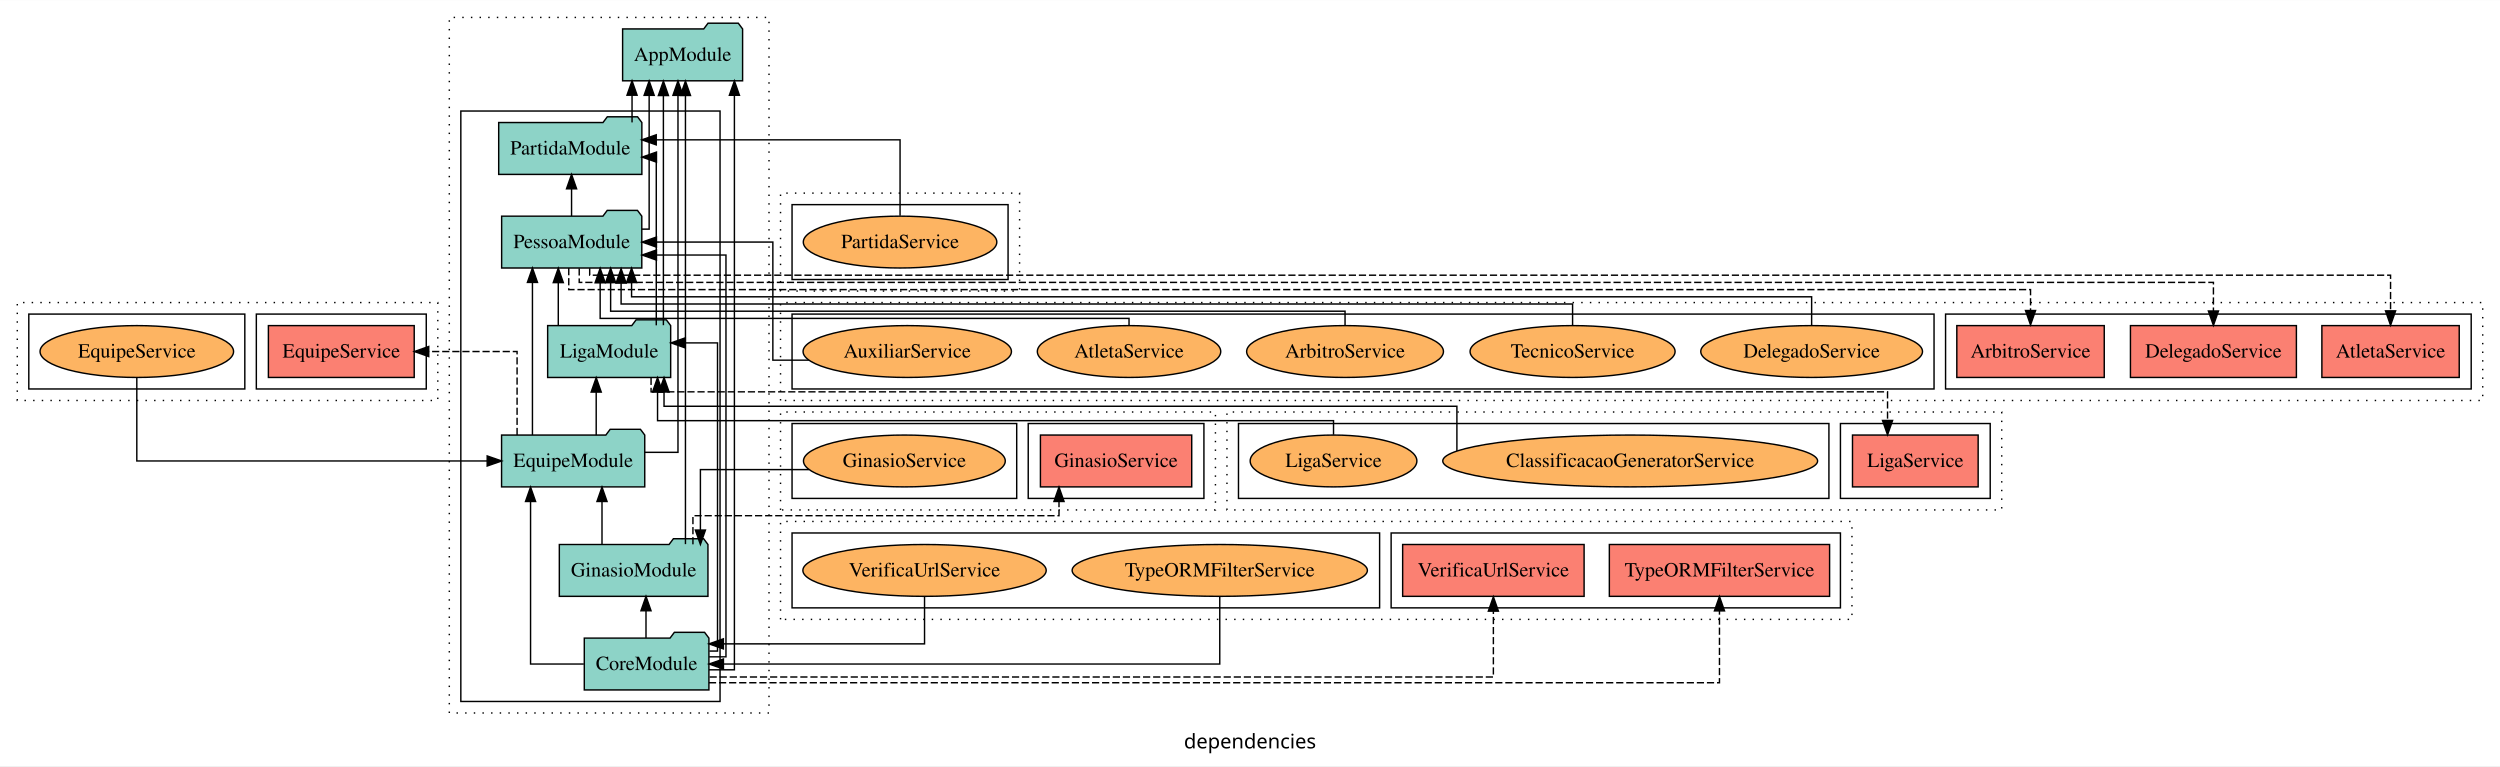
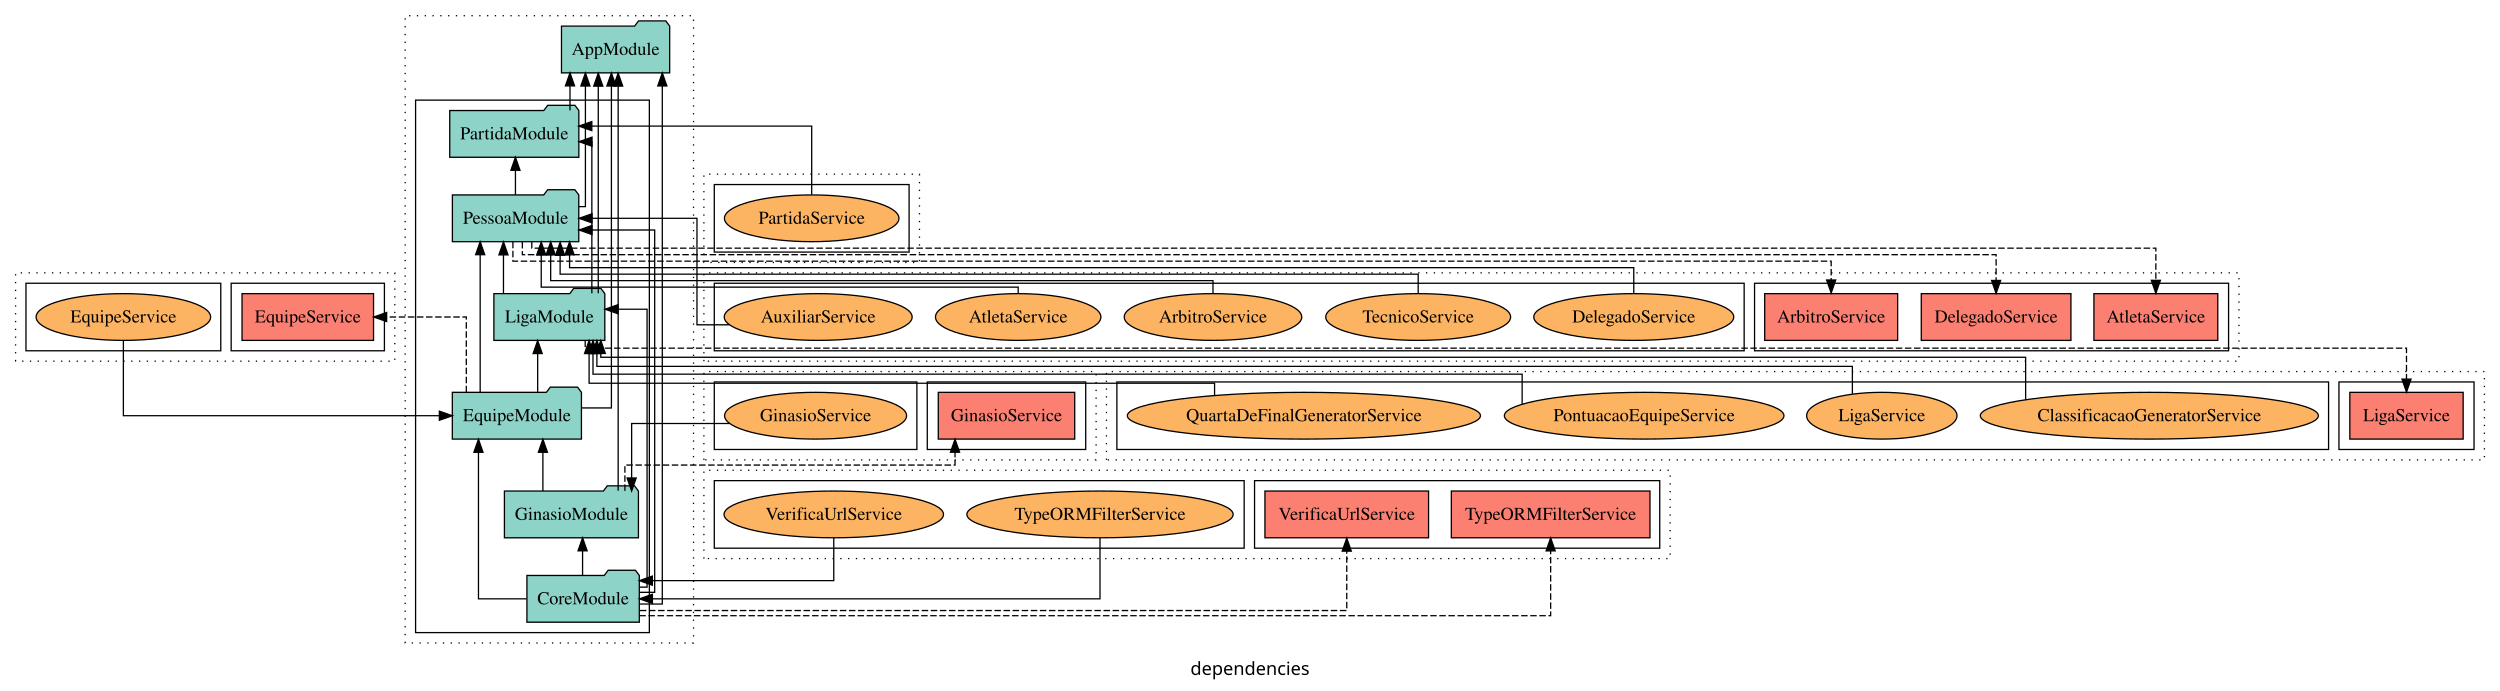
- <svg xmlns="http://www.w3.org/2000/svg" width="1736pt" height="532pt" viewBox="0.00 0.00 1736.00 531.80">
+ <svg xmlns="http://www.w3.org/2000/svg" width="1925pt" height="532pt" viewBox="0.00 0.00 1925.00 531.80">
  <g id="graph0" class="graph" transform="scale(1 1) rotate(0) translate(4 527.8)">
-     <polygon fill="white" stroke="transparent" points="-4,4 -4,-527.8 1732,-527.8 1732,4 -4,4" />
-     <text text-anchor="middle" x="864" y="-8.2" font-family="sans-serif" font-size="14.00">dependencies</text>
+     <polygon fill="white" stroke="transparent" points="-4,4 -4,-527.8 1921,-527.8 1921,4 -4,4" />
+     <text text-anchor="middle" x="958.5" y="-8.2" font-family="sans-serif" font-size="14.00">dependencies</text>
    <g id="clust1" class="cluster">
      <polygon fill="none" stroke="black" stroke-dasharray="1,5" points="308,-32.8 308,-515.8 530,-515.8 530,-32.8 308,-32.8" />
    </g>
    <g id="clust3" class="cluster">
      <polygon fill="none" stroke="black" points="316,-40.8 316,-450.8 496,-450.8 496,-40.8 316,-40.8" />
    </g>
    <g id="clust7" class="cluster">
      <polygon fill="none" stroke="black" stroke-dasharray="1,5" points="538,-97.8 538,-165.8 1282,-165.8 1282,-97.8 538,-97.8" />
    </g>
    <g id="clust10" class="cluster">
      <polygon fill="none" stroke="black" points="962,-105.8 962,-157.8 1274,-157.8 1274,-105.8 962,-105.8" />
    </g>
    <g id="clust12" class="cluster">
      <polygon fill="none" stroke="black" points="546,-105.8 546,-157.8 954,-157.8 954,-105.8 546,-105.8" />
    </g>
    <g id="clust13" class="cluster">
      <polygon fill="none" stroke="black" stroke-dasharray="1,5" points="8,-249.8 8,-317.8 300,-317.8 300,-249.8 8,-249.8" />
    </g>
    <g id="clust16" class="cluster">
      <polygon fill="none" stroke="black" points="174,-257.8 174,-309.8 292,-309.8 292,-257.8 174,-257.8" />
    </g>
    <g id="clust18" class="cluster">
      <polygon fill="none" stroke="black" points="16,-257.8 16,-309.8 166,-309.8 166,-257.8 16,-257.8" />
    </g>
    <g id="clust19" class="cluster">
      <polygon fill="none" stroke="black" stroke-dasharray="1,5" points="538,-173.8 538,-241.8 840,-241.8 840,-173.8 538,-173.8" />
    </g>
    <g id="clust22" class="cluster">
      <polygon fill="none" stroke="black" points="710,-181.8 710,-233.8 832,-233.8 832,-181.8 710,-181.8" />
    </g>
    <g id="clust24" class="cluster">
      <polygon fill="none" stroke="black" points="546,-181.8 546,-233.8 702,-233.8 702,-181.8 546,-181.8" />
    </g>
    <g id="clust25" class="cluster">
-       <polygon fill="none" stroke="black" stroke-dasharray="1,5" points="848,-173.8 848,-241.8 1386,-241.8 1386,-173.8 848,-173.8" />
+       <polygon fill="none" stroke="black" stroke-dasharray="1,5" points="848,-173.8 848,-241.8 1909,-241.8 1909,-173.8 848,-173.8" />
    </g>
    <g id="clust28" class="cluster">
-       <polygon fill="none" stroke="black" points="1274,-181.8 1274,-233.8 1378,-233.8 1378,-181.8 1274,-181.8" />
+       <polygon fill="none" stroke="black" points="1797,-181.8 1797,-233.8 1901,-233.8 1901,-181.8 1797,-181.8" />
    </g>
    <g id="clust30" class="cluster">
-       <polygon fill="none" stroke="black" points="856,-181.8 856,-233.8 1266,-233.8 1266,-181.8 856,-181.8" />
+       <polygon fill="none" stroke="black" points="856,-181.8 856,-233.8 1789,-233.8 1789,-181.8 856,-181.8" />
    </g>
    <g id="clust31" class="cluster">
      <polygon fill="none" stroke="black" stroke-dasharray="1,5" points="538,-325.8 538,-393.8 704,-393.8 704,-325.8 538,-325.8" />
    </g>
    <g id="clust36" class="cluster">
      <polygon fill="none" stroke="black" points="546,-333.8 546,-385.8 696,-385.8 696,-333.8 546,-333.8" />
    </g>
    <g id="clust37" class="cluster">
      <polygon fill="none" stroke="black" stroke-dasharray="1,5" points="538,-249.8 538,-317.8 1720,-317.8 1720,-249.8 538,-249.8" />
    </g>
    <g id="clust40" class="cluster">
      <polygon fill="none" stroke="black" points="1347,-257.8 1347,-309.8 1712,-309.8 1712,-257.8 1347,-257.8" />
    </g>
    <g id="clust42" class="cluster">
      <polygon fill="none" stroke="black" points="546,-257.8 546,-309.8 1339,-309.8 1339,-257.8 546,-257.8" />
    </g>
    <g id="node1" class="node">
      <polygon fill="#8dd3c7" stroke="black" points="488.27,-84.8 485.27,-88.8 464.27,-88.8 461.27,-84.8 401.73,-84.8 401.73,-48.8 488.27,-48.8 488.27,-84.8" />
      <text text-anchor="middle" x="445" y="-62.6" font-family="Times,serif" font-size="14.00">CoreModule</text>
    </g>
    <g id="node2" class="node">
      <polygon fill="#8dd3c7" stroke="black" points="443.71,-225.8 440.71,-229.8 419.71,-229.8 416.71,-225.8 344.29,-225.8 344.29,-189.8 443.71,-189.8 443.71,-225.8" />
      <text text-anchor="middle" x="394" y="-203.6" font-family="Times,serif" font-size="14.00">EquipeModule</text>
    </g>
    <g id="edge11" class="edge">
      <path fill="none" stroke="black" d="M401.41,-66.8C382.42,-66.8 364.42,-66.8 364.42,-66.8 364.42,-66.8 364.42,-179.66 364.42,-179.66" />
      <polygon fill="black" stroke="black" points="360.92,-179.66 364.42,-189.66 367.92,-179.66 360.92,-179.66" />
    </g>
    <g id="node3" class="node">
      <polygon fill="#8dd3c7" stroke="black" points="487.6,-149.8 484.6,-153.8 463.6,-153.8 460.6,-149.8 384.4,-149.8 384.4,-113.8 487.6,-113.8 487.6,-149.8" />
      <text text-anchor="middle" x="436" y="-127.6" font-family="Times,serif" font-size="14.00">GinasioModule</text>
    </g>
    <g id="edge15" class="edge">
      <path fill="none" stroke="black" d="M444.58,-84.91C444.58,-84.91 444.58,-103.79 444.58,-103.79" />
      <polygon fill="black" stroke="black" points="441.08,-103.79 444.58,-113.79 448.08,-103.79 441.08,-103.79" />
    </g>
    <g id="node4" class="node">
      <polygon fill="#8dd3c7" stroke="black" points="461.71,-301.8 458.71,-305.8 437.71,-305.8 434.71,-301.8 376.29,-301.8 376.29,-265.8 461.71,-265.8 461.71,-301.8" />
      <text text-anchor="middle" x="419" y="-279.6" font-family="Times,serif" font-size="14.00">LigaModule</text>
    </g>
    <g id="edge18" class="edge">
      <path fill="none" stroke="black" d="M488.6,-75.8C492.05,-75.8 494.24,-75.8 494.24,-75.8 494.24,-75.8 494.24,-289.8 494.24,-289.8 494.24,-289.8 471.9,-289.8 471.9,-289.8" />
      <polygon fill="black" stroke="black" points="471.9,-286.3 461.9,-289.8 471.9,-293.3 471.9,-286.3" />
    </g>
    <g id="node6" class="node">
      <polygon fill="#8dd3c7" stroke="black" points="441.66,-377.8 438.66,-381.8 417.66,-381.8 414.66,-377.8 344.34,-377.8 344.34,-341.8 441.66,-341.8 441.66,-377.8" />
      <text text-anchor="middle" x="393" y="-355.6" font-family="Times,serif" font-size="14.00">PessoaModule</text>
    </g>
-     <g id="edge26" class="edge">
+     <g id="edge28" class="edge">
      <path fill="none" stroke="black" d="M488.42,-71.8C495.25,-71.8 500.11,-71.8 500.11,-71.8 500.11,-71.8 500.11,-350.8 500.11,-350.8 500.11,-350.8 451.85,-350.8 451.85,-350.8" />
      <polygon fill="black" stroke="black" points="451.85,-347.3 441.85,-350.8 451.85,-354.3 451.85,-347.3" />
    </g>
    <g id="node7" class="node">
      <polygon fill="#8dd3c7" stroke="black" points="511.66,-507.8 508.66,-511.8 487.66,-511.8 484.66,-507.8 428.34,-507.8 428.34,-471.8 511.66,-471.8 511.66,-507.8" />
      <text text-anchor="middle" x="470" y="-485.6" font-family="Times,serif" font-size="14.00">AppModule</text>
    </g>
    <g id="edge1" class="edge">
      <path fill="none" stroke="black" d="M488.33,-62.8C498.27,-62.8 505.97,-62.8 505.97,-62.8 505.97,-62.8 505.97,-461.73 505.97,-461.73" />
      <polygon fill="black" stroke="black" points="502.47,-461.73 505.97,-471.73 509.47,-461.73 502.47,-461.73" />
    </g>
    <g id="node8" class="node">
      <polygon fill="#fb8072" stroke="black" points="1266.47,-149.8 1113.53,-149.8 1113.53,-113.8 1266.47,-113.8 1266.47,-149.8" />
      <text text-anchor="middle" x="1190" y="-127.6" font-family="Times,serif" font-size="14.00">TypeORMFilterService </text>
    </g>
    <g id="edge7" class="edge">
      <path fill="none" stroke="black" stroke-dasharray="5,2" d="M488.27,-53.8C647.28,-53.8 1190,-53.8 1190,-53.8 1190,-53.8 1190,-103.71 1190,-103.71" />
      <polygon fill="black" stroke="black" points="1186.5,-103.71 1190,-113.71 1193.5,-103.71 1186.5,-103.71" />
    </g>
    <g id="node9" class="node">
      <polygon fill="#fb8072" stroke="black" points="1096,-149.8 970,-149.8 970,-113.8 1096,-113.8 1096,-149.8" />
      <text text-anchor="middle" x="1033" y="-127.6" font-family="Times,serif" font-size="14.00">VerificaUrlService </text>
    </g>
    <g id="edge8" class="edge">
      <path fill="none" stroke="black" stroke-dasharray="5,2" d="M488.72,-57.8C624.99,-57.8 1033,-57.8 1033,-57.8 1033,-57.8 1033,-103.51 1033,-103.51" />
      <polygon fill="black" stroke="black" points="1029.5,-103.51 1033,-113.51 1036.5,-103.51 1029.5,-103.51" />
    </g>
    <g id="edge19" class="edge">
      <path fill="none" stroke="black" d="M410,-225.81C410,-225.81 410,-255.65 410,-255.65" />
      <polygon fill="black" stroke="black" points="406.5,-255.65 410,-265.65 413.5,-255.65 406.5,-255.65" />
    </g>
-     <g id="edge27" class="edge">
+     <g id="edge29" class="edge">
      <path fill="none" stroke="black" d="M365.73,-225.83C365.73,-225.83 365.73,-331.79 365.73,-331.79" />
      <polygon fill="black" stroke="black" points="362.23,-331.79 365.73,-341.79 369.23,-331.79 362.23,-331.79" />
    </g>
    <g id="edge2" class="edge">
      <path fill="none" stroke="black" d="M443.76,-213.8C456.56,-213.8 466.79,-213.8 466.79,-213.8 466.79,-213.8 466.79,-461.69 466.79,-461.69" />
      <polygon fill="black" stroke="black" points="463.29,-461.69 466.79,-471.69 470.29,-461.69 463.29,-461.69" />
    </g>
    <g id="node12" class="node">
      <polygon fill="#fb8072" stroke="black" points="283.63,-301.8 182.37,-301.8 182.37,-265.8 283.63,-265.8 283.63,-301.8" />
      <text text-anchor="middle" x="233" y="-279.6" font-family="Times,serif" font-size="14.00">EquipeService </text>
    </g>
    <g id="edge13" class="edge">
      <path fill="none" stroke="black" stroke-dasharray="5,2" d="M355.06,-225.81C355.06,-248.29 355.06,-283.8 355.06,-283.8 355.06,-283.8 293.71,-283.8 293.71,-283.8" />
      <polygon fill="black" stroke="black" points="293.71,-280.3 283.71,-283.8 293.71,-287.3 293.71,-280.3" />
    </g>
    <g id="edge12" class="edge">
      <path fill="none" stroke="black" d="M414.03,-149.81C414.03,-149.81 414.03,-179.65 414.03,-179.65" />
      <polygon fill="black" stroke="black" points="410.53,-179.65 414.03,-189.65 417.53,-179.65 410.53,-179.65" />
    </g>
    <g id="edge3" class="edge">
      <path fill="none" stroke="black" d="M471.98,-150.05C471.98,-150.05 471.98,-461.59 471.98,-461.59" />
      <polygon fill="black" stroke="black" points="468.48,-461.59 471.98,-471.59 475.48,-461.59 468.48,-461.59" />
    </g>
    <g id="node14" class="node">
      <polygon fill="#fb8072" stroke="black" points="823.53,-225.8 718.47,-225.8 718.47,-189.8 823.53,-189.8 823.53,-225.8" />
      <text text-anchor="middle" x="771" y="-203.6" font-family="Times,serif" font-size="14.00">GinasioService </text>
    </g>
    <g id="edge16" class="edge">
      <path fill="none" stroke="black" stroke-dasharray="5,2" d="M477.17,-149.91C477.17,-159.7 477.17,-169.8 477.17,-169.8 477.17,-169.8 731.37,-169.8 731.37,-169.8 731.37,-169.8 731.37,-179.69 731.37,-179.69" />
      <polygon fill="black" stroke="black" points="727.87,-179.69 731.37,-189.69 734.87,-179.69 727.87,-179.69" />
    </g>
    <g id="node5" class="node">
      <polygon fill="#8dd3c7" stroke="black" points="441.71,-442.8 438.71,-446.8 417.71,-446.8 414.71,-442.8 342.29,-442.8 342.29,-406.8 441.71,-406.8 441.71,-442.8" />
      <text text-anchor="middle" x="392" y="-420.6" font-family="Times,serif" font-size="14.00">PartidaModule</text>
    </g>
-     <g id="edge23" class="edge">
+     <g id="edge25" class="edge">
      <path fill="none" stroke="black" d="M451.72,-302.01C451.72,-338.86 451.72,-418.8 451.72,-418.8 451.72,-418.8 450.73,-418.8 450.73,-418.8" />
      <polygon fill="black" stroke="black" points="451.86,-415.3 441.86,-418.8 451.86,-422.3 451.86,-415.3" />
    </g>
-     <g id="edge28" class="edge">
+     <g id="edge30" class="edge">
      <path fill="none" stroke="black" d="M383.67,-301.81C383.67,-301.81 383.67,-331.65 383.67,-331.65" />
      <polygon fill="black" stroke="black" points="380.17,-331.65 383.67,-341.65 387.17,-331.65 380.17,-331.65" />
    </g>
    <g id="edge4" class="edge">
      <path fill="none" stroke="black" d="M456.66,-302.08C456.66,-302.08 456.66,-461.56 456.66,-461.56" />
      <polygon fill="black" stroke="black" points="453.16,-461.56 456.66,-471.56 460.16,-461.56 453.16,-461.56" />
    </g>
    <g id="node16" class="node">
-       <polygon fill="#fb8072" stroke="black" points="1369.63,-225.8 1282.37,-225.8 1282.37,-189.8 1369.63,-189.8 1369.63,-225.8" />
-       <text text-anchor="middle" x="1326" y="-203.6" font-family="Times,serif" font-size="14.00">LigaService </text>
+       <polygon fill="#fb8072" stroke="black" points="1892.63,-225.8 1805.37,-225.8 1805.37,-189.8 1892.63,-189.8 1892.63,-225.8" />
+       <text text-anchor="middle" x="1849" y="-203.6" font-family="Times,serif" font-size="14.00">LigaService </text>
    </g>
    <g id="edge20" class="edge">
-       <path fill="none" stroke="black" stroke-dasharray="5,2" d="M448.1,-265.59C448.1,-260.25 448.1,-255.8 448.1,-255.8 448.1,-255.8 1306.71,-255.8 1306.71,-255.8 1306.71,-255.8 1306.71,-235.95 1306.71,-235.95" />
-       <polygon fill="black" stroke="black" points="1310.21,-235.95 1306.71,-225.95 1303.21,-235.95 1310.21,-235.95" />
+       <path fill="none" stroke="black" stroke-dasharray="5,2" d="M446.6,-265.61C446.6,-262.26 446.6,-259.8 446.6,-259.8 446.6,-259.8 1849,-259.8 1849,-259.8 1849,-259.8 1849,-235.99 1849,-235.99" />
+       <polygon fill="black" stroke="black" points="1852.5,-235.99 1849,-225.99 1845.5,-235.99 1852.5,-235.99" />
    </g>
    <g id="edge5" class="edge">
      <path fill="none" stroke="black" d="M434.89,-442.91C434.89,-442.91 434.89,-461.79 434.89,-461.79" />
      <polygon fill="black" stroke="black" points="431.39,-461.79 434.89,-471.79 438.39,-461.79 431.39,-461.79" />
    </g>
-     <g id="edge24" class="edge">
+     <g id="edge26" class="edge">
      <path fill="none" stroke="black" d="M392.89,-377.91C392.89,-377.91 392.89,-396.79 392.89,-396.79" />
      <polygon fill="black" stroke="black" points="389.39,-396.79 392.89,-406.79 396.39,-396.79 389.39,-396.79" />
    </g>
    <g id="edge6" class="edge">
      <path fill="none" stroke="black" d="M441.81,-368.8C444.88,-368.8 446.77,-368.8 446.77,-368.8 446.77,-368.8 446.77,-461.69 446.77,-461.69" />
      <polygon fill="black" stroke="black" points="443.27,-461.69 446.77,-471.69 450.27,-461.69 443.27,-461.69" />
    </g>
-     <g id="node20" class="node">
+     <g id="node22" class="node">
      <polygon fill="#fb8072" stroke="black" points="1457.19,-301.8 1354.81,-301.8 1354.81,-265.8 1457.19,-265.8 1457.19,-301.8" />
      <text text-anchor="middle" x="1406" y="-279.6" font-family="Times,serif" font-size="14.00">ArbitroService </text>
    </g>
-     <g id="edge29" class="edge">
+     <g id="edge31" class="edge">
      <path fill="none" stroke="black" stroke-dasharray="5,2" d="M390.94,-341.76C390.94,-334.05 390.94,-326.8 390.94,-326.8 390.94,-326.8 1406,-326.8 1406,-326.8 1406,-326.8 1406,-312.29 1406,-312.29" />
      <polygon fill="black" stroke="black" points="1409.5,-312.29 1406,-302.29 1402.5,-312.29 1409.5,-312.29" />
    </g>
-     <g id="node21" class="node">
+     <g id="node23" class="node">
      <polygon fill="#fb8072" stroke="black" points="1703.69,-301.8 1608.31,-301.8 1608.31,-265.8 1703.69,-265.8 1703.69,-301.8" />
      <text text-anchor="middle" x="1656" y="-279.6" font-family="Times,serif" font-size="14.00">AtletaService </text>
    </g>
-     <g id="edge30" class="edge">
+     <g id="edge32" class="edge">
      <path fill="none" stroke="black" stroke-dasharray="5,2" d="M405.48,-341.68C405.48,-338.83 405.48,-336.8 405.48,-336.8 405.48,-336.8 1656,-336.8 1656,-336.8 1656,-336.8 1656,-312.04 1656,-312.04" />
      <polygon fill="black" stroke="black" points="1659.5,-312.04 1656,-302.04 1652.5,-312.04 1659.5,-312.04" />
    </g>
-     <g id="node22" class="node">
+     <g id="node24" class="node">
      <polygon fill="#fb8072" stroke="black" points="1590.62,-301.8 1475.38,-301.8 1475.38,-265.8 1590.62,-265.8 1590.62,-301.8" />
      <text text-anchor="middle" x="1533" y="-279.6" font-family="Times,serif" font-size="14.00">DelegadoService </text>
    </g>
-     <g id="edge31" class="edge">
+     <g id="edge33" class="edge">
      <path fill="none" stroke="black" stroke-dasharray="5,2" d="M398.21,-341.59C398.21,-336.25 398.21,-331.8 398.21,-331.8 398.21,-331.8 1533,-331.8 1533,-331.8 1533,-331.8 1533,-311.95 1533,-311.95" />
      <polygon fill="black" stroke="black" points="1536.5,-311.95 1533,-301.95 1529.5,-311.95 1536.5,-311.95" />
    </g>
    <g id="node10" class="node">
      <ellipse fill="#fdb462" stroke="black" cx="843" cy="-131.8" rx="102.52" ry="18" />
      <text text-anchor="middle" x="843" y="-127.6" font-family="Times,serif" font-size="14.00">TypeORMFilterService</text>
    </g>
    <g id="edge9" class="edge">
      <path fill="none" stroke="black" d="M843,-113.69C843,-94.46 843,-66.8 843,-66.8 843,-66.8 498.35,-66.8 498.35,-66.8" />
      <polygon fill="black" stroke="black" points="498.35,-63.3 488.35,-66.8 498.35,-70.3 498.35,-63.3" />
    </g>
    <g id="node11" class="node">
      <ellipse fill="#fdb462" stroke="black" cx="638" cy="-131.8" rx="84.49" ry="18" />
      <text text-anchor="middle" x="638" y="-127.6" font-family="Times,serif" font-size="14.00">VerificaUrlService</text>
    </g>
    <g id="edge10" class="edge">
      <path fill="none" stroke="black" d="M638,-113.68C638,-99.02 638,-80.8 638,-80.8 638,-80.8 498.31,-80.8 498.31,-80.8" />
      <polygon fill="black" stroke="black" points="498.31,-77.3 488.31,-80.8 498.31,-84.3 498.31,-77.3" />
    </g>
    <g id="node13" class="node">
      <ellipse fill="#fdb462" stroke="black" cx="91" cy="-283.8" rx="67.19" ry="18" />
      <text text-anchor="middle" x="91" y="-279.6" font-family="Times,serif" font-size="14.00">EquipeService</text>
    </g>
    <g id="edge14" class="edge">
      <path fill="none" stroke="black" d="M91,-265.79C91,-243.31 91,-207.8 91,-207.8 91,-207.8 334.31,-207.8 334.31,-207.8" />
      <polygon fill="black" stroke="black" points="334.31,-211.3 344.31,-207.8 334.3,-204.3 334.31,-211.3" />
    </g>
    <g id="node15" class="node">
      <ellipse fill="#fdb462" stroke="black" cx="624" cy="-207.8" rx="70.07" ry="18" />
      <text text-anchor="middle" x="624" y="-203.6" font-family="Times,serif" font-size="14.00">GinasioService</text>
    </g>
    <g id="edge17" class="edge">
      <path fill="none" stroke="black" d="M557.74,-201.8C520.88,-201.8 482.36,-201.8 482.36,-201.8 482.36,-201.8 482.36,-159.83 482.36,-159.83" />
      <polygon fill="black" stroke="black" points="485.86,-159.83 482.36,-149.83 478.86,-159.83 485.86,-159.83" />
    </g>
    <g id="node17" class="node">
-       <ellipse fill="#fdb462" stroke="black" cx="1128" cy="-207.8" rx="130.16" ry="18" />
-       <text text-anchor="middle" x="1128" y="-203.6" font-family="Times,serif" font-size="14.00">ClassificacaoGeneratorService</text>
+       <ellipse fill="#fdb462" stroke="black" cx="1651" cy="-207.8" rx="130.16" ry="18" />
+       <text text-anchor="middle" x="1651" y="-203.6" font-family="Times,serif" font-size="14.00">ClassificacaoGeneratorService</text>
    </g>
    <g id="edge21" class="edge">
-       <path fill="none" stroke="black" d="M1007.67,-214.77C1007.67,-225.74 1007.67,-245.8 1007.67,-245.8 1007.67,-245.8 457.1,-245.8 457.1,-245.8 457.1,-245.8 457.1,-255.69 457.1,-255.69" />
-       <polygon fill="black" stroke="black" points="453.6,-255.69 457.1,-265.69 460.6,-255.69 453.6,-255.69" />
+       <path fill="none" stroke="black" d="M1555.74,-220.1C1555.74,-233.42 1555.74,-252.8 1555.74,-252.8 1555.74,-252.8 458.6,-252.8 458.6,-252.8 458.6,-252.8 458.6,-255.77 458.6,-255.77" />
+       <polygon fill="black" stroke="black" points="455.1,-255.77 458.6,-265.77 462.1,-255.77 455.1,-255.77" />
    </g>
    <g id="node18" class="node">
-       <ellipse fill="#fdb462" stroke="black" cx="922" cy="-207.8" rx="57.88" ry="18" />
-       <text text-anchor="middle" x="922" y="-203.6" font-family="Times,serif" font-size="14.00">LigaService</text>
+       <ellipse fill="#fdb462" stroke="black" cx="1445" cy="-207.8" rx="57.88" ry="18" />
+       <text text-anchor="middle" x="1445" y="-203.6" font-family="Times,serif" font-size="14.00">LigaService</text>
    </g>
    <g id="edge22" class="edge">
-       <path fill="none" stroke="black" d="M922,-226.01C922,-231.35 922,-235.8 922,-235.8 922,-235.8 452.6,-235.8 452.6,-235.8 452.6,-235.8 452.6,-255.65 452.6,-255.65" />
+       <path fill="none" stroke="black" d="M1422.33,-224.58C1422.33,-234.76 1422.33,-245.8 1422.33,-245.8 1422.33,-245.8 455.6,-245.8 455.6,-245.8 455.6,-245.8 455.6,-255.69 455.6,-255.69" />
+       <polygon fill="black" stroke="black" points="452.1,-255.69 455.6,-265.69 459.1,-255.69 452.1,-255.69" />
+     </g>
+     <g id="node19" class="node">
+       <ellipse fill="#fdb462" stroke="black" cx="1262" cy="-207.8" rx="107.65" ry="18" />
+       <text text-anchor="middle" x="1262" y="-203.6" font-family="Times,serif" font-size="14.00">PontuacaoEquipeService</text>
+     </g>
+     <g id="edge23" class="edge">
+       <path fill="none" stroke="black" d="M1168.05,-216.88C1168.05,-226.34 1168.05,-239.8 1168.05,-239.8 1168.05,-239.8 452.6,-239.8 452.6,-239.8 452.6,-239.8 452.6,-255.65 452.6,-255.65" />
      <polygon fill="black" stroke="black" points="449.1,-255.65 452.6,-265.65 456.1,-255.65 449.1,-255.65" />
    </g>
-     <g id="node19" class="node">
+     <g id="node20" class="node">
+       <ellipse fill="#fdb462" stroke="black" cx="1000" cy="-207.8" rx="135.97" ry="18" />
+       <text text-anchor="middle" x="1000" y="-203.6" font-family="Times,serif" font-size="14.00">QuartaDeFinalGeneratorService</text>
+     </g>
+     <g id="edge24" class="edge">
+       <path fill="none" stroke="black" d="M931.22,-223.49C931.22,-228.51 931.22,-232.8 931.22,-232.8 931.22,-232.8 449.6,-232.8 449.6,-232.8 449.6,-232.8 449.6,-255.68 449.6,-255.68" />
+       <polygon fill="black" stroke="black" points="446.1,-255.68 449.6,-265.68 453.1,-255.68 446.1,-255.68" />
+     </g>
+     <g id="node21" class="node">
      <ellipse fill="#fdb462" stroke="black" cx="621" cy="-359.8" rx="67.19" ry="18" />
      <text text-anchor="middle" x="621" y="-355.6" font-family="Times,serif" font-size="14.00">PartidaService</text>
    </g>
-     <g id="edge25" class="edge">
+     <g id="edge27" class="edge">
      <path fill="none" stroke="black" d="M621,-378.08C621,-399.12 621,-430.8 621,-430.8 621,-430.8 451.69,-430.8 451.69,-430.8" />
      <polygon fill="black" stroke="black" points="451.69,-427.3 441.69,-430.8 451.69,-434.3 451.69,-427.3" />
    </g>
-     <g id="node23" class="node">
+     <g id="node25" class="node">
      <ellipse fill="#fdb462" stroke="black" cx="930" cy="-283.8" rx="68.34" ry="18" />
      <text text-anchor="middle" x="930" y="-279.6" font-family="Times,serif" font-size="14.00">ArbitroService</text>
    </g>
-     <g id="edge32" class="edge">
+     <g id="edge34" class="edge">
      <path fill="none" stroke="black" d="M930,-302.01C930,-307.35 930,-311.8 930,-311.8 930,-311.8 420.02,-311.8 420.02,-311.8 420.02,-311.8 420.02,-331.65 420.02,-331.65" />
      <polygon fill="black" stroke="black" points="416.52,-331.65 420.02,-341.65 423.52,-331.65 416.52,-331.65" />
    </g>
-     <g id="node24" class="node">
+     <g id="node26" class="node">
      <ellipse fill="#fdb462" stroke="black" cx="780" cy="-283.8" rx="63.68" ry="18" />
      <text text-anchor="middle" x="780" y="-279.6" font-family="Times,serif" font-size="14.00">AtletaService</text>
    </g>
-     <g id="edge33" class="edge">
+     <g id="edge35" class="edge">
      <path fill="none" stroke="black" d="M780,-301.92C780,-304.77 780,-306.8 780,-306.8 780,-306.8 412.75,-306.8 412.75,-306.8 412.75,-306.8 412.75,-331.56 412.75,-331.56" />
      <polygon fill="black" stroke="black" points="409.25,-331.56 412.75,-341.56 416.25,-331.56 409.25,-331.56" />
    </g>
-     <g id="node25" class="node">
+     <g id="node27" class="node">
      <ellipse fill="#fdb462" stroke="black" cx="626" cy="-283.8" rx="72.35" ry="18" />
      <text text-anchor="middle" x="626" y="-279.6" font-family="Times,serif" font-size="14.00">AuxiliarService</text>
    </g>
-     <g id="edge34" class="edge">
+     <g id="edge36" class="edge">
      <path fill="none" stroke="black" d="M557.68,-277.8C543.45,-277.8 532.67,-277.8 532.67,-277.8 532.67,-277.8 532.67,-359.8 532.67,-359.8 532.67,-359.8 451.85,-359.8 451.85,-359.8" />
      <polygon fill="black" stroke="black" points="451.85,-356.3 441.85,-359.8 451.85,-363.3 451.85,-356.3" />
    </g>
-     <g id="node26" class="node">
+     <g id="node28" class="node">
      <ellipse fill="#fdb462" stroke="black" cx="1254" cy="-283.8" rx="76.99" ry="18" />
      <text text-anchor="middle" x="1254" y="-279.6" font-family="Times,serif" font-size="14.00">DelegadoService</text>
    </g>
-     <g id="edge35" class="edge">
+     <g id="edge37" class="edge">
      <path fill="none" stroke="black" d="M1254,-301.91C1254,-311.7 1254,-321.8 1254,-321.8 1254,-321.8 434.56,-321.8 434.56,-321.8 434.56,-321.8 434.56,-331.69 434.56,-331.69" />
      <polygon fill="black" stroke="black" points="431.06,-331.69 434.56,-341.69 438.06,-331.69 431.06,-331.69" />
    </g>
-     <g id="node27" class="node">
+     <g id="node29" class="node">
      <ellipse fill="#fdb462" stroke="black" cx="1088" cy="-283.8" rx="71.18" ry="18" />
      <text text-anchor="middle" x="1088" y="-279.6" font-family="Times,serif" font-size="14.00">TecnicoService</text>
    </g>
-     <g id="edge36" class="edge">
+     <g id="edge38" class="edge">
      <path fill="none" stroke="black" d="M1088,-301.84C1088,-309.55 1088,-316.8 1088,-316.8 1088,-316.8 427.29,-316.8 427.29,-316.8 427.29,-316.8 427.29,-331.31 427.29,-331.31" />
      <polygon fill="black" stroke="black" points="423.79,-331.31 427.29,-341.31 430.79,-331.31 423.79,-331.31" />
    </g>
  </g>
</svg>
